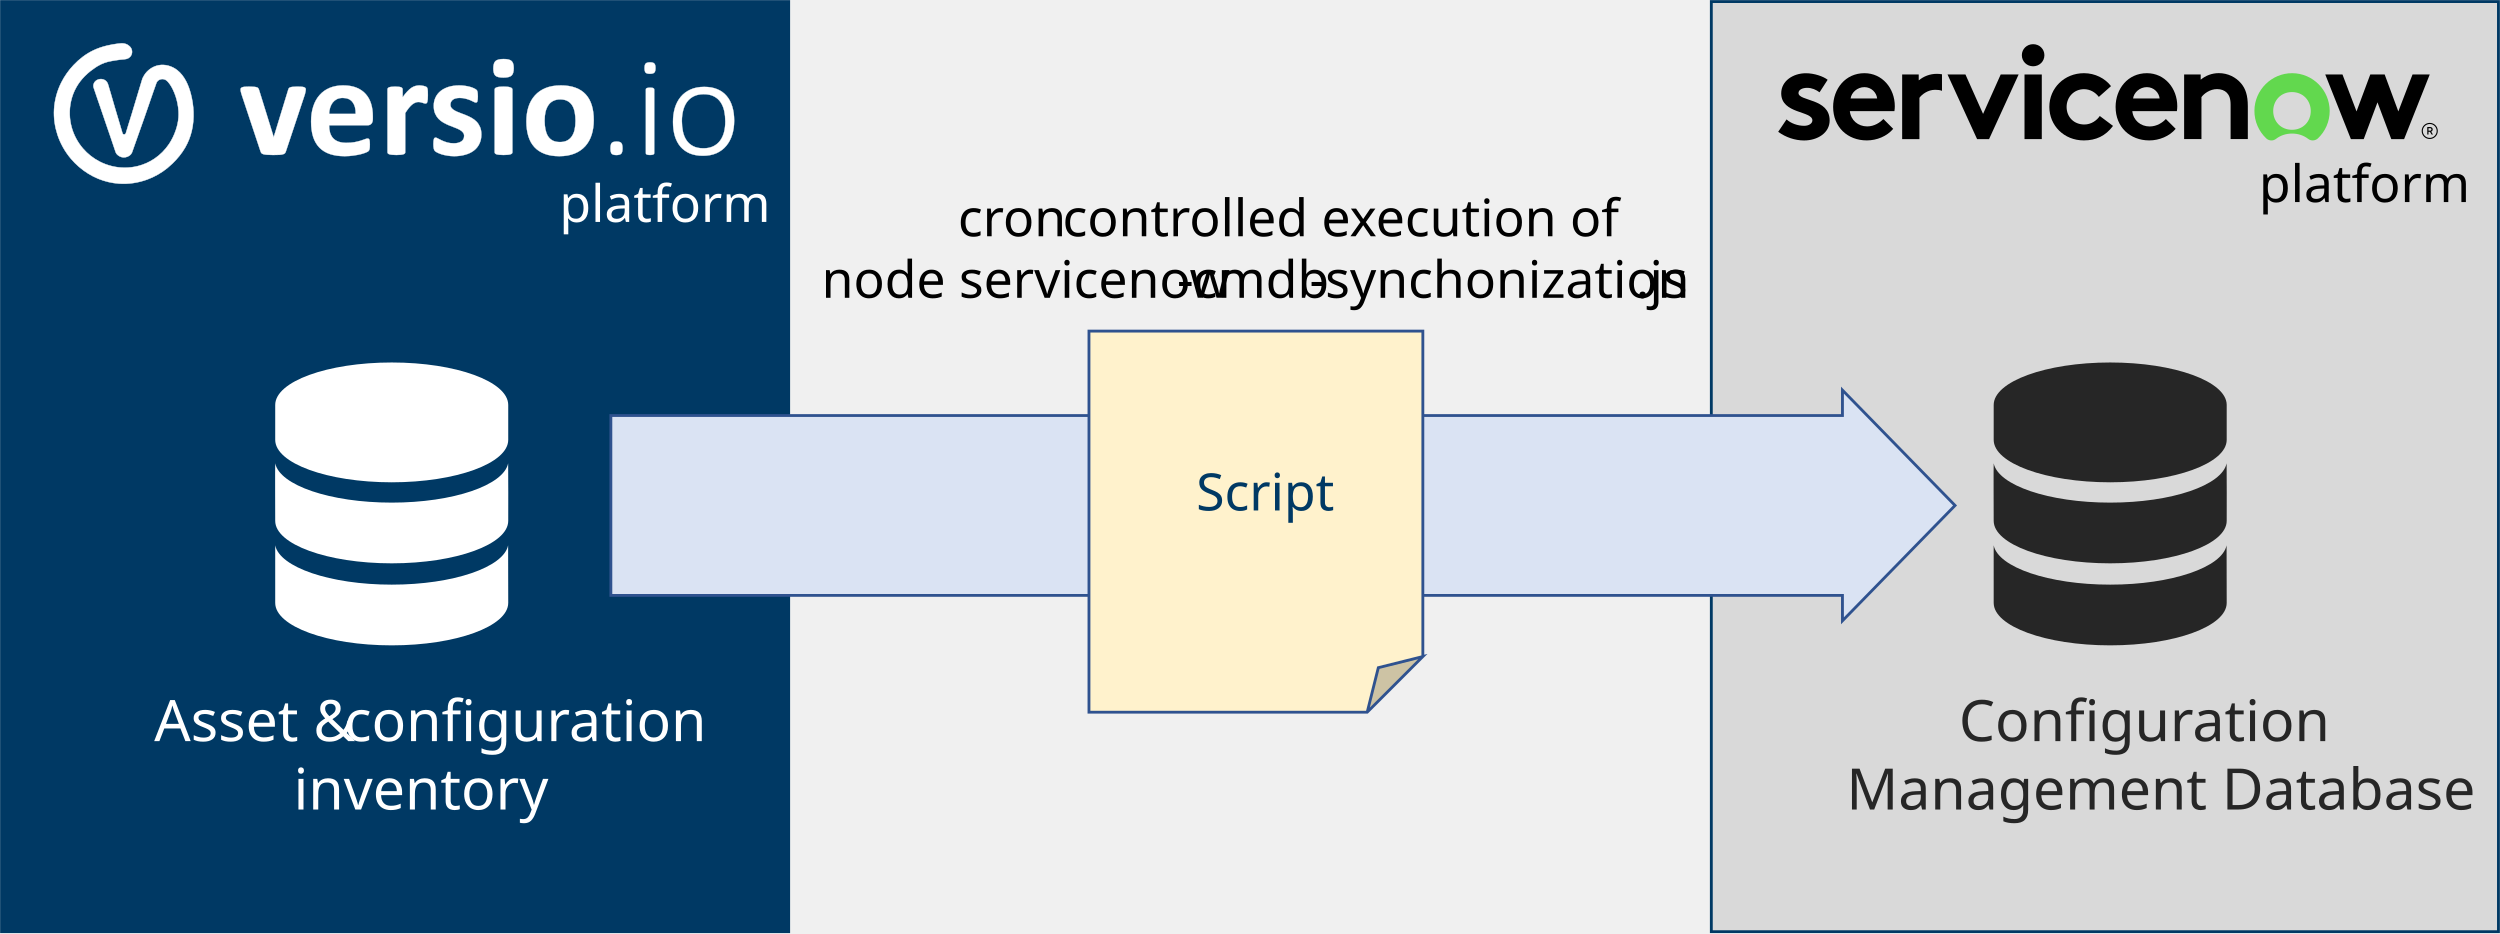
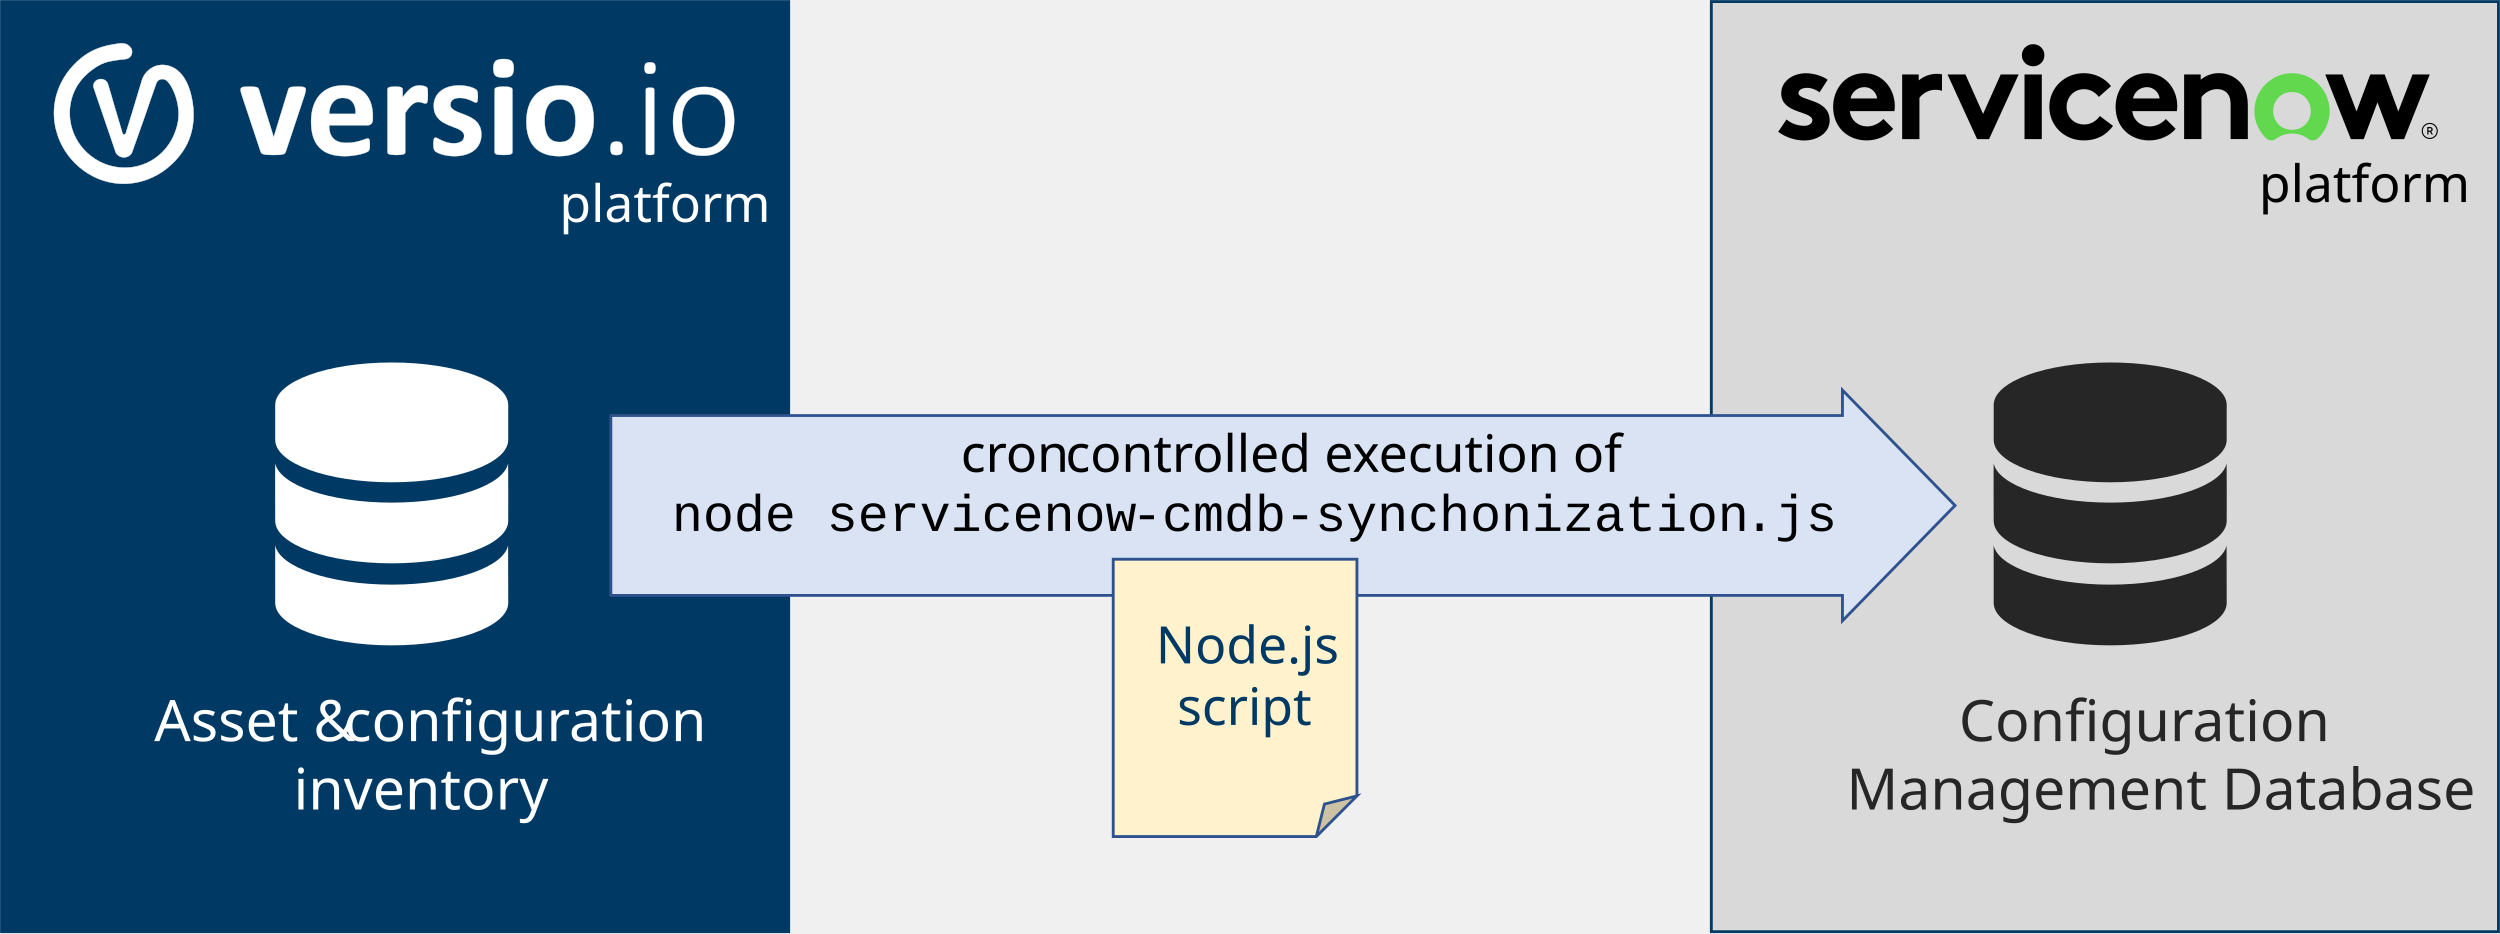
<svg xmlns="http://www.w3.org/2000/svg" width="4021" height="1501" xml:space="preserve" overflow="hidden">
  <defs>
    <clipPath id="clip0">
      <rect x="214" y="455" width="4021" height="1501" />
    </clipPath>
    <clipPath id="clip1">
      <rect x="3070" y="522" width="1070" height="163" />
    </clipPath>
    <clipPath id="clip2">
      <rect x="3070" y="522" width="1070" height="163" />
    </clipPath>
    <clipPath id="clip3">
      <rect x="3070" y="522" width="1070" height="163" />
    </clipPath>
    <clipPath id="clip4">
      <rect x="297" y="522" width="1104" height="232" />
    </clipPath>
    <clipPath id="clip5">
      <rect x="297" y="522" width="1104" height="232" />
    </clipPath>
    <clipPath id="clip6">
      <rect x="297" y="522" width="1104" height="232" />
    </clipPath>
    <clipPath id="clip7">
      <rect x="594" y="961" width="501" height="609" />
    </clipPath>
    <clipPath id="clip8">
      <rect x="594" y="961" width="501" height="609" />
    </clipPath>
    <clipPath id="clip9">
      <rect x="594" y="961" width="501" height="609" />
    </clipPath>
    <clipPath id="clip10">
      <rect x="3358" y="961" width="500" height="609" />
    </clipPath>
    <clipPath id="clip11">
      <rect x="3358" y="961" width="500" height="609" />
    </clipPath>
    <clipPath id="clip12">
      <rect x="3358" y="961" width="500" height="609" />
    </clipPath>
  </defs>
  <g clip-path="url(#clip0)" transform="translate(-214 -455)">
    <rect x="216.5" y="457.5" width="1266" height="1496" stroke="#003964" stroke-width="4.583" stroke-miterlimit="8" fill="#003964" />
    <rect x="2966.5" y="457.5" width="1266" height="1496" stroke="#003964" stroke-width="4.583" stroke-miterlimit="8" fill="#D9D9D9" />
    <g clip-path="url(#clip1)">
      <g clip-path="url(#clip2)">
        <g clip-path="url(#clip3)">
          <path d="M259.314 51.749C247.814 51.749 238.014 55.799 230.078 62.277L230.078 52.802 203.434 52.802 203.434 156.706 231.212 156.706 231.212 90.298C235.018 84.953 244.655 77.421 256.398 77.421 260.609 77.421 264.416 77.746 267.493 79.122L267.493 52.478C264.82 51.992 262.067 51.749 259.314 51.749" fill-rule="evenodd" transform="matrix(1 0 0 1.00019 3070 522)" />
          <path d="M17.493 125.041C24.538 131.438 35.39 135.326 45.837 135.326 53.288 135.326 59.038 131.681 59.038 126.579 59.038 110.949 8.908 116.537 8.908 83.091 8.908 63.168 28.102 50.778 48.591 50.778 62.034 50.778 76.774 55.88 83.576 61.306L70.538 81.471C65.274 77.421 58.228 74.263 50.778 74.263 43.084 74.263 36.686 77.26 36.686 82.605 36.686 96.129 86.816 90.784 86.816 126.741 86.816 146.664 67.379 158.892 45.675 158.892 31.341 158.892 16.197 153.952 4.049 144.963L17.493 125.041Z" fill-rule="evenodd" transform="matrix(1 0 0 1.00019 3070 522)" />
          <path d="M191.61 103.823C191.61 74.911 171.364 50.697 142.776 50.697 112.083 50.697 92.404 75.964 92.404 104.875 92.404 137.431 115.646 158.811 146.583 158.811 162.618 158.811 178.977 152.171 189.019 140.185L173.227 124.312C168.287 129.657 158.892 136.298 147.23 136.298 132.491 136.298 120.748 126.255 119.291 111.678L190.962 111.678C191.367 109.411 191.61 106.576 191.61 103.823ZM120.505 91.351C121.801 81.957 131.195 73.129 142.695 73.129 154.033 73.129 162.294 82.119 163.184 91.351L120.505 91.351Z" fill-rule="evenodd" transform="matrix(1 0 0 1.00019 3070 522)" />
          <path d="M333.577 116.213 361.921 52.802 390.752 52.802 343.214 156.706 323.939 156.706 276.401 52.802 305.232 52.802Z" fill-rule="evenodd" transform="matrix(1 0 0 1.00019 3070 522)" />
          <path d="M414.076 4.049C424.118 4.049 432.216 11.743 432.216 21.785 432.216 31.827 424.118 39.602 414.076 39.602 404.033 39.602 395.935 31.908 395.935 21.785 395.935 11.743 404.033 4.049 414.076 4.049" fill-rule="evenodd" transform="matrix(1 0 0 1.00019 3070 522)" />
          <path d="M400.227 52.802 428.005 52.802 428.005 156.706 400.227 156.706Z" fill-rule="evenodd" transform="matrix(1 0 0 1.00019 3070 522)" />
          <path d="M542.599 135.488C530.451 151.766 515.064 158.811 495.627 158.811 463.638 158.811 440.153 134.84 440.153 104.875 440.153 74.668 464.286 50.697 495.87 50.697 513.768 50.697 529.803 59.038 539.359 71.51L519.761 88.84C514.254 81.552 505.912 76.45 495.87 76.45 479.835 76.45 467.93 89.083 467.93 104.956 467.93 121.234 479.673 133.22 496.518 133.22 507.856 133.22 516.764 126.336 521.299 119.534L542.599 135.488Z" fill-rule="evenodd" transform="matrix(1 0 0 1.00019 3070 522)" />
          <path d="M643.344 140.185C633.302 152.171 616.862 158.811 600.908 158.811 569.971 158.811 546.729 137.431 546.729 104.875 546.729 75.964 566.327 50.697 597.101 50.697 625.689 50.697 645.935 74.911 645.935 103.823 645.935 106.576 645.692 109.411 645.287 111.759L573.616 111.759C575.073 126.336 586.816 136.378 601.555 136.378 613.298 136.378 622.693 129.738 627.552 124.393L643.344 140.185ZM617.509 91.351C616.619 82.119 608.358 73.129 597.02 73.129 585.521 73.129 576.126 81.876 574.831 91.351L617.509 91.351Z" fill-rule="evenodd" transform="matrix(1 0 0 1.00019 3070 522)" />
          <path d="M656.949 156.706 656.949 52.802 683.593 52.802 683.593 61.144C691.449 54.746 701.329 50.615 712.829 50.615 727.163 50.615 740.121 57.013 748.705 67.298 755.508 75.397 759.395 85.925 759.395 103.742L759.395 156.625 731.698 156.625 731.698 101.555C731.698 91.27 729.35 85.925 725.543 82.038 721.899 78.393 716.392 76.288 709.994 76.288 698.251 76.288 688.695 83.819 684.808 89.164L684.808 156.625 656.949 156.625Z" fill-rule="evenodd" transform="matrix(1 0 0 1.00019 3070 522)" />
          <path d="M830.824 50.697C797.701 50.535 770.247 77.665 770.004 110.868 769.842 128.442 777.212 144.396 789.035 155.572 793.328 159.621 799.968 160.026 804.665 156.382 811.549 151.037 820.377 147.797 830.581 147.797 840.704 147.797 849.612 151.037 856.496 156.382 861.193 160.026 867.834 159.54 872.207 155.491 883.869 144.396 891.076 128.766 891.076 111.435 890.914 77.988 864.027 50.858 830.824 50.697M830.419 141.723C812.44 141.723 800.211 128.199 800.211 111.516 800.211 94.752 812.521 81.066 830.419 81.066 848.397 81.066 860.626 94.833 860.626 111.516 860.707 128.199 848.397 141.723 830.419 141.723" fill="#62D84E" fill-rule="evenodd" transform="matrix(1 0 0 1.00019 3070 522)" />
          <path d="M945.822 156.706 925.171 156.706 883.95 52.802 911.646 52.802 934.241 112.164 956.35 52.802 979.512 52.802 1001.46 112.164 1024.3 52.802 1051.99 52.802 1010.77 156.706 990.121 156.706 967.931 97.587Z" fill-rule="evenodd" transform="matrix(1 0 0 1.00019 3070 522)" />
          <path d="M1052.32 144.963 1049.97 144.963 1049.97 149.336 1048.03 149.336 1048.03 137.269 1052.88 137.269C1055.07 137.269 1056.77 138.97 1056.77 141.157 1056.77 142.695 1055.8 144.072 1054.34 144.639L1057.1 149.336 1054.91 149.336 1052.32 144.963ZM1049.97 143.181 1052.8 143.181C1053.86 143.181 1054.67 142.29 1054.67 141.157 1054.67 140.023 1053.86 139.132 1052.8 139.132L1049.97 139.132 1049.97 143.181Z" transform="matrix(1 0 0 1.00019 3070 522)" />
          <path d="M1051.99 132.41C1058.15 132.41 1063.17 137.431 1063.17 143.586 1063.17 149.741 1058.15 154.762 1051.99 154.762 1045.84 154.762 1040.82 149.741 1040.82 143.586 1040.82 137.431 1045.84 132.41 1051.99 132.41M1051.99 130.629C1044.87 130.629 1039.04 136.378 1039.04 143.586 1039.04 150.794 1044.79 156.544 1051.99 156.544 1059.12 156.544 1064.95 150.794 1064.95 143.586 1064.95 136.378 1059.2 130.629 1051.99 130.629L1051.99 130.629Z" transform="matrix(1 0 0 1.00019 3070 522)" />
        </g>
      </g>
    </g>
    <g clip-path="url(#clip4)">
      <g clip-path="url(#clip5)">
        <g clip-path="url(#clip6)">
          <path d="M408.042 373.141C408.042 373.518 408.004 373.971 407.929 374.499 407.929 375.027 407.853 375.631 407.702 376.31 407.627 376.914 407.476 377.63 407.25 378.46 407.099 379.29 406.872 380.233 406.571 381.289L376.242 472.616C375.865 473.898 375.337 474.954 374.658 475.784 374.054 476.539 372.998 477.142 371.489 477.595 370.055 478.048 368.056 478.349 365.491 478.5 363.001 478.651 359.719 478.727 355.645 478.727 351.647 478.727 348.365 478.614 345.8 478.387 343.31 478.236 341.349 477.935 339.915 477.482 338.481 477.029 337.425 476.426 336.746 475.672 336.142 474.841 335.652 473.823 335.275 472.616L304.946 381.289C304.493 379.78 304.116 378.422 303.814 377.215 303.588 376.008 303.437 375.141 303.362 374.612 303.362 374.084 303.362 373.594 303.362 373.141 303.362 372.387 303.55 371.745 303.928 371.217 304.38 370.614 305.135 370.123 306.191 369.747 307.247 369.369 308.681 369.105 310.491 368.954 312.377 368.803 314.716 368.728 317.508 368.728 320.601 368.728 323.091 368.841 324.977 369.068 326.863 369.218 328.334 369.482 329.39 369.859 330.522 370.161 331.314 370.652 331.767 371.331 332.22 371.934 332.597 372.689 332.899 373.594L355.872 447.719 356.551 450.548 357.23 447.719 379.863 373.594C380.09 372.689 380.429 371.934 380.881 371.331 381.41 370.652 382.202 370.161 383.258 369.859 384.315 369.482 385.71 369.218 387.446 369.068 389.256 368.841 391.595 368.728 394.462 368.728 397.253 368.728 399.517 368.803 401.252 368.954 403.062 369.105 404.458 369.369 405.439 369.747 406.42 370.123 407.099 370.614 407.476 371.217 407.853 371.745 408.042 372.387 408.042 373.141Z" stroke="#FFFFFF" stroke-width="0.501" fill="#FFFFFF" transform="matrix(1.00192 0 0 1 297 225.557)" />
          <path d="M515.666 420.785C515.666 424.255 514.875 426.82 513.286 428.48 511.778 430.14 509.668 430.97 506.952 430.97L445.5 430.97C445.5 435.27 445.991 439.194 446.971 442.74 448.028 446.21 449.65 449.19 451.838 451.68 454.101 454.094 456.968 455.942 460.439 457.225 463.984 458.508 468.209 459.149 473.113 459.149 478.093 459.149 482.469 458.809 486.241 458.13 490.013 457.376 493.257 456.583 495.973 455.754 498.765 454.849 501.066 454.056 502.878 453.377 504.687 452.623 506.16 452.246 507.288 452.246 507.969 452.246 508.535 452.397 508.986 452.698 509.442 452.925 509.818 453.377 510.119 454.056 510.42 454.735 510.61 455.716 510.685 456.999 510.836 458.206 510.911 459.753 510.911 461.639 510.911 463.298 510.876 464.732 510.8 465.939 510.72 467.07 510.61 468.052 510.46 468.881 510.309 469.711 510.084 470.428 509.778 471.031 509.478 471.559 509.062 472.088 508.535 472.616 508.084 473.144 506.761 473.86 504.572 474.766 502.387 475.672 499.594 476.577 496.199 477.482 492.804 478.312 488.919 479.029 484.543 479.632 480.168 480.311 475.49 480.651 470.51 480.651 461.532 480.651 453.648 479.519 446.858 477.256 440.144 474.993 434.523 471.559 429.997 466.958 425.47 462.355 422.075 456.546 419.811 449.53 417.623 442.513 416.529 434.29 416.529 424.859 416.529 415.881 417.699 407.809 420.038 400.641 422.377 393.398 425.772 387.287 430.223 382.308 434.674 377.253 440.069 373.405 446.406 370.765 452.818 368.124 460.024 366.804 468.021 366.804 476.471 366.804 483.675 368.049 489.636 370.538 495.671 373.028 500.613 376.499 504.461 380.95 508.31 385.326 511.136 390.531 512.95 396.567 514.759 402.603 515.666 409.167 515.666 416.258ZM488.052 412.637C488.278 404.639 486.656 398.378 483.185 393.851 479.79 389.249 474.509 386.948 467.342 386.948 463.72 386.948 460.552 387.627 457.836 388.985 455.195 390.343 452.969 392.191 451.159 394.53 449.423 396.793 448.065 399.509 447.085 402.678 446.179 405.771 445.651 409.091 445.5 412.637Z" stroke="#FFFFFF" stroke-width="0.501" fill="#FFFFFF" transform="matrix(1.00192 0 0 1 297 225.557)" />
          <path d="M604.049 382.647C604.049 385.363 603.974 387.589 603.823 389.324 603.673 391.06 603.442 392.418 603.142 393.398 602.841 394.379 602.425 395.058 601.899 395.435 601.448 395.813 600.841 396.001 600.09 396.001 599.483 396.001 598.807 395.888 598.05 395.662 597.294 395.36 596.427 395.058 595.449 394.756 594.542 394.455 593.525 394.191 592.393 393.964 591.26 393.662 590.017 393.512 588.659 393.512 587.071 393.512 585.487 393.851 583.904 394.53 582.32 395.134 580.661 396.114 578.928 397.472 577.264 398.83 575.49 400.641 573.606 402.905 571.797 405.168 569.832 407.959 567.723 411.279L567.723 474.2C567.723 474.954 567.497 475.633 567.041 476.237 566.59 476.765 565.798 477.218 564.666 477.595 563.608 477.972 562.175 478.236 560.366 478.387 558.557 478.614 556.252 478.727 553.461 478.727 550.669 478.727 548.369 478.614 546.56 478.387 544.746 478.236 543.278 477.972 542.145 477.595 541.088 477.218 540.336 476.765 539.88 476.237 539.429 475.633 539.204 474.954 539.204 474.2L539.204 373.254C539.204 372.5 539.394 371.859 539.77 371.331 540.146 370.727 540.828 370.237 541.805 369.859 542.787 369.482 544.03 369.218 545.543 369.068 547.127 368.841 549.086 368.728 551.426 368.728 553.842 368.728 555.841 368.841 557.425 369.068 559.008 369.218 560.216 369.482 561.043 369.859 561.95 370.237 562.591 370.727 562.967 371.331 563.348 371.859 563.533 372.5 563.533 373.254L563.533 385.816C566.174 382.044 568.665 378.951 571.005 376.536 573.34 374.047 575.57 372.085 577.68 370.652 579.794 369.218 581.904 368.238 584.019 367.709 586.129 367.106 588.243 366.804 590.353 366.804 591.335 366.804 592.393 366.88 593.525 367.03 594.658 367.106 595.825 367.295 597.033 367.596 598.241 367.822 599.293 368.124 600.2 368.501 601.107 368.803 601.749 369.143 602.124 369.52 602.575 369.897 602.881 370.312 603.031 370.765 603.257 371.217 603.442 371.859 603.598 372.689 603.748 373.443 603.858 374.612 603.933 376.197 604.009 377.781 604.049 379.931 604.049 382.647Z" stroke="#FFFFFF" stroke-width="0.501" fill="#FFFFFF" transform="matrix(1.00192 0 0 1 297 225.557)" />
          <path d="M689.94 445.682C689.94 451.416 688.848 456.471 686.663 460.846 684.548 465.222 681.532 468.881 677.608 471.823 673.684 474.766 669.044 476.954 663.687 478.387 658.33 479.896 652.522 480.651 646.258 480.651 642.489 480.651 638.866 480.349 635.394 479.745 632.001 479.217 628.944 478.538 626.228 477.708 623.512 476.803 621.252 475.898 619.438 474.993 617.629 474.087 616.306 473.257 615.479 472.502 614.647 471.673 614.006 470.428 613.555 468.768 613.104 467.033 612.873 464.506 612.873 461.186 612.873 458.998 612.949 457.262 613.104 455.98 613.254 454.622 613.48 453.566 613.78 452.811 614.081 451.982 614.462 451.453 614.913 451.227 615.364 450.925 615.93 450.774 616.612 450.774 617.439 450.774 618.646 451.265 620.23 452.246 621.893 453.151 623.928 454.169 626.343 455.301 628.759 456.433 631.55 457.489 634.717 458.47 637.959 459.451 641.623 459.941 645.692 459.941 648.257 459.941 650.522 459.677 652.482 459.149 654.521 458.62 656.255 457.866 657.688 456.886 659.197 455.904 660.329 454.66 661.086 453.151 661.838 451.642 662.219 449.907 662.219 447.945 662.219 445.682 661.502 443.758 660.069 442.174 658.711 440.514 656.862 439.08 654.521 437.873 652.256 436.666 649.656 435.534 646.714 434.478 643.847 433.422 640.866 432.253 637.774 430.97 634.752 429.687 631.776 428.216 628.834 426.556 625.968 424.897 623.362 422.86 621.022 420.445 618.761 418.031 616.912 415.126 615.479 411.732 614.121 408.337 613.44 404.263 613.44 399.509 613.44 394.681 614.387 390.267 616.271 386.269 618.155 382.195 620.871 378.724 624.419 375.857 627.962 372.99 632.267 370.765 637.318 369.18 642.449 367.596 648.182 366.804 654.521 366.804 657.688 366.804 660.745 367.03 663.687 367.483 666.704 367.935 669.42 368.501 671.835 369.18 674.25 369.859 676.285 370.614 677.949 371.444 679.607 372.198 680.775 372.878 681.456 373.481 682.208 374.009 682.739 374.575 683.04 375.178 683.341 375.706 683.566 376.385 683.717 377.215 683.867 377.97 683.982 378.951 684.057 380.158 684.208 381.289 684.283 382.723 684.283 384.458 684.283 386.495 684.208 388.155 684.057 389.437 683.982 390.72 683.792 391.739 683.491 392.493 683.266 393.247 682.925 393.776 682.474 394.077 682.023 394.304 681.492 394.417 680.89 394.417 680.209 394.417 679.156 394.04 677.718 393.285 676.285 392.455 674.476 391.588 672.286 390.682 670.176 389.777 667.686 388.947 664.819 388.193 662.028 387.363 658.821 386.948 655.198 386.948 652.637 386.948 650.407 387.212 648.523 387.74 646.639 388.268 645.09 389.023 643.883 390.003 642.675 390.984 641.773 392.154 641.167 393.512 640.565 394.794 640.265 396.19 640.265 397.699 640.265 400.038 640.981 401.999 642.414 403.584 643.847 405.168 645.732 406.564 648.072 407.77 650.407 408.978 653.048 410.11 655.995 411.165 659.011 412.222 662.028 413.391 665.045 414.674 668.137 415.881 671.158 417.314 674.1 418.974 677.117 420.634 679.798 422.671 682.133 425.085 684.473 427.499 686.357 430.404 687.791 433.799 689.224 437.119 689.94 441.08 689.94 445.682Z" stroke="#FFFFFF" stroke-width="0.501" fill="#FFFFFF" transform="matrix(1.00192 0 0 1 297 225.557)" />
          <path d="M739.737 474.2C739.737 474.954 739.511 475.633 739.055 476.237 738.604 476.765 737.812 477.218 736.68 477.595 735.622 477.972 734.189 478.236 732.38 478.387 730.571 478.614 728.271 478.727 725.48 478.727 722.684 478.727 720.383 478.614 718.574 478.387 716.765 478.236 715.292 477.972 714.159 477.595 713.102 477.218 712.35 476.765 711.899 476.237 711.443 475.633 711.218 474.954 711.218 474.2L711.218 373.481C711.218 372.726 711.443 372.085 711.899 371.557 712.35 370.953 713.102 370.463 714.159 370.086 715.292 369.633 716.765 369.294 718.574 369.068 720.383 368.841 722.684 368.728 725.48 368.728 728.271 368.728 730.571 368.841 732.38 369.068 734.189 369.294 735.622 369.633 736.68 370.086 737.812 370.463 738.604 370.953 739.055 371.557 739.511 372.085 739.737 372.726 739.737 373.481ZM741.886 339.078C741.886 344.812 740.719 348.773 738.379 350.961 736.038 353.148 731.704 354.242 725.365 354.242 718.95 354.242 714.616 353.186 712.35 351.074 710.161 348.961 709.068 345.151 709.068 339.644 709.068 333.91 710.201 329.949 712.461 327.761 714.801 325.498 719.176 324.366 725.59 324.366 731.929 324.366 736.229 325.46 738.494 327.648 740.754 329.76 741.886 333.57 741.886 339.078Z" stroke="#FFFFFF" stroke-width="0.501" fill="#FFFFFF" transform="matrix(1.00192 0 0 1 297 225.557)" />
          <path d="M870.333 422.709C870.333 431.309 869.201 439.156 866.936 446.248 864.676 453.34 861.243 459.451 856.638 464.581 852.037 469.711 846.264 473.672 839.324 476.463 832.383 479.255 824.27 480.651 814.995 480.651 806.015 480.651 798.207 479.406 791.567 476.916 784.927 474.426 779.42 470.805 775.045 466.052 770.671 461.299 767.423 455.452 765.314 448.511 763.199 441.57 762.142 433.648 762.142 424.746 762.142 416.145 763.274 408.299 765.539 401.207 767.879 394.04 771.347 387.929 775.952 382.874 780.553 377.743 786.286 373.783 793.151 370.991 800.091 368.2 808.204 366.804 817.48 366.804 826.535 366.804 834.383 368.049 841.023 370.538 847.663 372.953 853.13 376.536 857.429 381.289 861.809 386.042 865.051 391.889 867.161 398.83 869.276 405.771 870.333 413.731 870.333 422.709ZM841.023 423.84C841.023 418.861 840.607 414.296 839.775 410.147 839.023 405.922 837.7 402.263 835.816 399.17 833.932 396.077 831.401 393.662 828.234 391.927 825.142 390.192 821.219 389.324 816.463 389.324 812.238 389.324 808.54 390.117 805.373 391.701 802.206 393.21 799.6 395.473 797.566 398.491 795.526 401.433 793.983 405.017 792.925 409.242 791.943 413.391 791.452 418.145 791.452 423.501 791.452 428.48 791.868 433.082 792.7 437.307 793.527 441.457 794.85 445.078 796.659 448.172 798.548 451.265 801.073 453.679 804.241 455.414 807.413 457.074 811.331 457.904 816.012 457.904 820.311 457.904 824.045 457.15 827.217 455.641 830.384 454.056 832.985 451.793 835.024 448.851 837.059 445.908 838.567 442.362 839.549 438.213 840.532 433.988 841.023 429.197 841.023 423.84Z" stroke="#FFFFFF" stroke-width="0.501" fill="#FFFFFF" transform="matrix(1.00192 0 0 1 297 225.557)" />
          <path d="M916.506 467.863C916.506 472.314 915.79 475.256 914.356 476.69 912.923 478.124 910.358 478.84 906.659 478.84 903.111 478.84 900.621 478.161 899.188 476.803 897.83 475.369 897.153 472.465 897.153 468.089 897.153 463.638 897.87 460.696 899.303 459.262 900.736 457.829 903.302 457.112 907 457.112 910.543 457.112 912.998 457.829 914.356 459.262 915.79 460.62 916.506 463.487 916.506 467.863Z" stroke="#FFFFFF" stroke-width="0.501" fill="#FFFFFF" transform="matrix(1.00192 0 0 1 297 225.557)" />
          <path d="M967.43 475.784C967.43 476.237 967.315 476.652 967.089 477.029 966.864 477.406 966.488 477.708 965.957 477.935 965.506 478.161 964.829 478.349 963.922 478.5 963.09 478.651 961.998 478.727 960.64 478.727 959.357 478.727 958.265 478.651 957.357 478.5 956.526 478.349 955.849 478.161 955.323 477.935 954.792 477.708 954.416 477.406 954.19 477.029 954.04 476.652 953.965 476.237 953.965 475.784L953.965 373.368C953.965 372.915 954.04 372.5 954.19 372.123 954.416 371.745 954.792 371.444 955.323 371.217 955.849 370.916 956.526 370.727 957.357 370.652 958.265 370.501 959.357 370.426 960.64 370.426 961.998 370.426 963.09 370.501 963.922 370.652 964.829 370.727 965.506 370.916 965.957 371.217 966.488 371.444 966.864 371.745 967.089 372.123 967.315 372.5 967.43 372.915 967.43 373.368ZM969.464 338.852C969.464 342.473 968.823 344.925 967.545 346.207 966.262 347.49 963.922 348.131 960.525 348.131 957.207 348.131 954.907 347.528 953.624 346.321 952.416 345.038 951.815 342.586 951.815 338.965 951.815 335.343 952.452 332.891 953.734 331.609 955.017 330.326 957.357 329.685 960.755 329.685 964.072 329.685 966.338 330.326 967.545 331.609 968.823 332.816 969.464 335.23 969.464 338.852Z" stroke="#FFFFFF" stroke-width="0.501" fill="#FFFFFF" transform="matrix(1.00192 0 0 1 297 225.557)" />
          <path d="M1095.76 423.501C1095.76 431.649 1094.7 439.156 1092.59 446.021 1090.48 452.887 1087.31 458.847 1083.09 463.902 1078.94 468.957 1073.73 472.917 1067.47 475.784 1061.21 478.576 1053.93 479.972 1045.63 479.972 1037.63 479.972 1030.62 478.727 1024.58 476.237 1018.62 473.672 1013.6 470.05 1009.53 465.373 1005.53 460.62 1002.51 454.886 1000.47 448.172 998.514 441.457 997.532 433.875 997.532 425.425 997.532 417.277 998.549 409.77 1000.59 402.905 1002.7 396.039 1005.83 390.117 1009.98 385.137 1014.2 380.082 1019.45 376.159 1025.71 373.368 1031.97 370.576 1039.29 369.18 1047.66 369.18 1055.66 369.18 1062.64 370.426 1068.6 372.915 1074.64 375.405 1079.66 379.026 1083.65 383.779 1087.65 388.457 1090.67 394.153 1092.7 400.868 1094.74 407.582 1095.76 415.126 1095.76 423.501ZM1081.5 424.746C1081.5 418.936 1080.94 413.391 1079.81 408.11 1078.67 402.829 1076.79 398.189 1074.15 394.191 1071.51 390.117 1067.96 386.91 1063.51 384.571 1059.06 382.157 1053.51 380.95 1046.87 380.95 1040.76 380.95 1035.48 382.044 1031.03 384.232 1026.58 386.42 1022.92 389.475 1020.05 393.398 1017.26 397.246 1015.19 401.811 1013.83 407.091 1012.47 412.373 1011.79 418.069 1011.79 424.18 1011.79 430.065 1012.36 435.685 1013.49 441.042 1014.62 446.323 1016.5 450.963 1019.15 454.962 1021.79 458.96 1025.33 462.129 1029.78 464.468 1034.23 466.807 1039.78 467.976 1046.42 467.976 1052.53 467.976 1057.81 466.882 1062.27 464.694 1066.72 462.506 1070.33 459.488 1073.13 455.641 1076 451.793 1078.11 447.229 1079.47 441.947 1080.82 436.666 1081.5 430.932 1081.5 424.746Z" stroke="#FFFFFF" stroke-width="0.501" fill="#FFFFFF" transform="matrix(1.00192 0 0 1 297 225.557)" />
          <path d="M96.81 327.471C88.732 328.697 80.9 331.517 73.895 335.723 72.632 336.481 71.396 337.284 70.173 338.104 67.539 339.869 64.96 341.718 62.468 343.679 59.235 346.224 56.15 348.957 53.26 351.885 48.15 357.061 43.648 362.852 40.025 369.159 35.819 376.48 32.811 384.475 31.023 392.726 28.056 406.414 28.475 420.821 32.213 434.319 35.666 446.789 41.935 458.465 50.379 468.27 57.817 476.907 66.931 484.094 77.063 489.316 83.509 492.639 90.362 495.172 97.421 496.833 110.945 500.017 125.239 499.956 138.701 496.52 148.056 494.132 156.998 490.131 165.009 484.744 174.282 478.509 182.295 470.421 188.499 461.129 193.044 454.322 196.621 446.885 199.273 439.142 201.591 432.378 203.21 425.352 203.721 418.22 203.949 415.032 203.956 411.828 203.783 408.636 203.534 404.026 202.911 399.438 201.967 394.918 200.418 387.499 198.001 380.256 194.701 373.433 194.087 372.163 193.442 370.908 192.759 369.674 191.134 366.74 189.281 363.918 187.059 361.406 185.805 359.989 184.411 358.655 182.736 357.773 181.127 356.926 179.292 356.525 177.475 356.583 175.827 356.635 174.189 357.063 172.741 357.85 171.585 358.479 170.554 359.334 169.707 360.341 168.969 361.22 168.454 362.263 168.079 363.348 167.645 364.603 167.206 365.855 166.763 367.106 165.809 369.802 164.834 372.49 163.882 375.187 162.625 378.749 161.409 382.325 160.186 385.898 159.25 388.635 158.309 391.37 157.367 394.104 154.396 402.733 151.413 411.357 148.41 419.974 142.037 438.267 135.579 456.53 129.036 474.763 128.612 475.762 128.04 476.698 127.344 477.531 126.726 478.269 126.013 478.925 125.245 479.505 123.289 480.982 120.968 481.965 118.552 482.375 116.455 482.732 114.278 482.659 112.227 482.094 110.128 481.517 108.187 480.434 106.488 479.073 105.506 478.286 104.601 477.389 103.907 476.339 103.213 475.289 102.766 474.099 102.37 472.905 99.793 465.147 97.183 457.401 94.54 449.665 92.584 443.942 90.609 438.225 88.651 432.502 85.211 422.444 81.825 412.367 78.379 402.31 76.775 397.631 75.16 392.957 73.555 388.278 71.557 382.451 69.576 376.617 67.614 370.777 67.41 370.172 67.233 369.557 67.138 368.927 66.713 366.105 67.638 363.145 69.459 360.949 71.28 358.754 73.946 357.317 76.755 356.822 77.942 356.613 79.158 356.564 80.358 356.675 83.191 356.938 85.952 358.187 87.881 360.277 88.846 361.323 89.6 362.553 90.165 363.858 90.731 365.163 91.107 366.541 91.481 367.913 91.811 369.122 92.15 370.328 92.499 371.533 93.24 374.095 94.024 376.645 94.79 379.2 97.12 386.966 99.294 394.778 101.555 402.565 105.025 414.509 108.703 426.392 112.204 438.328 112.688 439.976 113.168 441.626 113.645 443.276 113.798 443.805 113.985 444.339 114.345 444.756 114.704 445.173 115.207 445.455 115.742 445.583 116.203 445.694 116.69 445.699 117.153 445.594 117.694 445.471 118.203 445.185 118.566 444.766 118.93 444.346 119.123 443.808 119.282 443.276 120.7 438.53 122.141 433.79 123.604 429.057 125.246 423.751 126.915 418.453 128.553 413.146 132.45 400.522 136.167 387.844 139.953 375.187 141.898 368.688 143.861 362.194 145.842 355.706 145.875 355.598 145.918 355.494 145.967 355.392 146.801 353.687 147.682 352.001 148.69 350.392 153.754 342.304 162.16 336.308 171.524 334.471 181.918 332.432 193.019 335.577 201.403 342.05 207.577 346.816 212.335 353.235 215.936 360.153 219.247 366.513 221.63 373.326 223.452 380.26 225.941 389.733 227.4 399.476 227.775 409.263 228.172 419.623 227.35 430.056 224.956 440.144 222.767 449.369 219.265 458.285 214.558 466.516 209.05 476.147 201.925 484.799 193.949 492.511 191.354 495.02 188.667 497.435 185.868 499.715 176.176 507.613 165.159 513.882 153.421 518.192 139.095 523.454 123.674 525.789 108.446 524.772 96.883 524 85.454 521.309 74.745 516.879 63.475 512.219 53.015 505.639 43.801 497.648 39.269 493.716 35.032 489.443 31.148 484.869 21.509 473.519 14.065 460.303 9.412 446.158 5.089 433.014 3.177 419.067 3.962 405.254 4.813 390.298 8.831 375.545 15.551 362.158 20.659 351.98 27.31 342.594 35.094 334.283 44.245 324.513 55.025 316.188 67.103 310.417 74.243 307.006 81.797 304.5 89.497 302.681 95.124 301.352 100.833 300.386 106.566 299.643 110.191 299.173 113.911 298.797 117.466 299.643 119.139 300.041 120.747 300.707 122.226 301.585 124.463 302.911 126.43 304.752 127.676 307.035 128.797 309.087 129.307 311.469 129.117 313.8 128.907 316.362 127.843 318.853 126.11 320.753 124.625 322.38 122.664 323.566 120.535 324.135 119.775 324.339 118.997 324.465 118.217 324.574 117.114 324.728 116.007 324.847 114.898 324.949 113.478 325.08 112.056 325.182 110.638 325.325 107.973 325.595 105.325 326.012 102.683 326.453 100.723 326.78 98.765 327.119 96.81 327.471Z" stroke="#FFFFFF" stroke-width="0.651" fill="#FFFFFF" transform="matrix(1.00192 0 0 1 297 225.557)" />
        </g>
      </g>
    </g>
    <text fill="#FFFFFF" font-family="Calibri,Calibri_MSFontService,sans-serif" font-weight="400" font-size="83" transform="matrix(1 0 0 1 1113.67 812)">platform<tspan fill="#000000" font-size="83" x="2733.55" y="-32">platform</tspan>
    </text>
    <g clip-path="url(#clip7)">
      <g clip-path="url(#clip8)">
        <g clip-path="url(#clip9)">
          <path d="M227.532 0C124.04 0 40.138 30.584 40.138 68.33L40.138 124.399C40.138 162.149 124.04 192.724 227.532 192.724 331.02 192.724 414.922 162.144 414.922 124.399L414.922 68.33C414.922 30.584 331.02 0 227.532 0Z" fill="#FFFFFF" transform="matrix(1 0 0 1.00004 616.513 1038.01)" />
          <path d="M227.532 225.398C128.723 225.398 47.261 197.498 40.138 162.12 39.798 163.809 40.138 254.715 40.138 254.715 40.138 292.47 124.04 323.045 227.532 323.045 331.02 323.045 414.922 292.461 414.922 254.715 414.922 254.715 415.132 163.804 414.797 162.12 407.664 197.503 326.336 225.398 227.532 225.398Z" fill="#FFFFFF" transform="matrix(1 0 0 1.00004 616.513 1038.01)" />
          <path d="M414.745 294.044C407.626 329.403 326.341 357.318 227.532 357.318 128.723 357.318 47.242 329.398 40.119 294.044L40.138 386.643C40.138 424.394 124.04 454.969 227.532 454.969 331.02 454.969 414.922 424.384 414.922 386.643Z" fill="#FFFFFF" transform="matrix(1 0 0 1.00004 616.513 1038.01)" />
        </g>
      </g>
    </g>
    <text fill="#FFFFFF" font-family="Calibri,Calibri_MSFontService,sans-serif" font-weight="400" font-size="92" transform="matrix(1 0 0 1 462.012 1647)">Asset &amp; <tspan font-size="92" x="305.456" y="0">configuration</tspan>
      <tspan font-size="92" x="224.194" y="110">inventory</tspan>
    </text>
    <g clip-path="url(#clip10)">
      <g clip-path="url(#clip11)">
        <g clip-path="url(#clip12)">
          <path d="M227.532 0C124.04 0 40.138 30.584 40.138 68.33L40.138 124.398C40.138 162.149 124.04 192.724 227.532 192.724 331.02 192.724 414.921 162.144 414.921 124.398L414.921 68.33C414.921 30.584 331.02 0 227.532 0Z" fill="#262626" transform="matrix(1 0 0 1.00004 3380.51 1038.01)" />
          <path d="M227.532 225.398C128.723 225.398 47.261 197.498 40.138 162.12 39.798 163.809 40.138 254.715 40.138 254.715 40.138 292.47 124.04 323.045 227.532 323.045 331.02 323.045 414.921 292.46 414.921 254.715 414.921 254.715 415.132 163.804 414.797 162.12 407.664 197.503 326.336 225.398 227.532 225.398Z" fill="#262626" transform="matrix(1 0 0 1.00004 3380.51 1038.01)" />
          <path d="M414.744 294.044C407.626 329.403 326.341 357.317 227.532 357.317 128.723 357.317 47.242 329.398 40.119 294.044L40.138 386.643C40.138 424.394 124.04 454.968 227.532 454.968 331.02 454.968 414.921 424.384 414.921 386.643Z" fill="#262626" transform="matrix(1 0 0 1.00004 3380.51 1038.01)" />
        </g>
      </g>
    </g>
    <text fill="#262626" font-family="Calibri,Calibri_MSFontService,sans-serif" font-weight="400" font-size="92" transform="matrix(1 0 0 1 3364.65 1647)">Configuration <tspan font-size="92" x="-180.881" y="110">Management Database</tspan>
    </text>
    <path d="M3177.39 1453.5 3177.39 1412.65 1196.5 1412.65 1196.5 1123.35 3177.39 1123.35 3177.39 1082.5 3358.5 1268Z" stroke="#2F528F" stroke-width="4.583" stroke-miterlimit="8" fill="#DAE3F3" fill-rule="evenodd" />
-     <path d="M1965.5 987.5 2502.5 987.5 2502.5 1511 2413 1600.5 1965.5 1600.5Z" fill="#FFF2CC" fill-rule="evenodd" />
-     <path d="M2413 1600.5 2430.9 1528.9 2502.5 1511Z" fill="#CDC3A4" fill-rule="evenodd" />
-     <path d="M2413 1600.5 2430.9 1528.9 2502.5 1511 2413 1600.5 1965.5 1600.5 1965.5 987.5 2502.5 987.5 2502.5 1511" stroke="#2F528F" stroke-width="4.583" stroke-miterlimit="8" fill="none" fill-rule="evenodd" />
-     <text fill="#003964" font-family="Calibri,Calibri_MSFontService,sans-serif" font-weight="400" font-size="83" transform="matrix(1 0 0 1 2137.97 1276)">Script<tspan fill="#000000" font-size="83" x="-383.206" y="-441">cron</tspan>
-       <tspan fill="#000000" font-size="83" x="-214.951" y="-441">controlled execution of</tspan>
-       <tspan fill="#000000" font-size="83" x="-602.495" y="-342">node servicenow</tspan>
-       <tspan fill="#000000" font-size="83" x="-30.862" y="-342">-</tspan>
-       <tspan fill="#000000" font-size="83" x="-5.654" y="-342">cmdb</tspan>
-       <tspan fill="#000000" font-size="83" x="182.263" y="-342">-</tspan>
-       <tspan fill="#000000" font-size="83" x="207.471" y="-342">synchonization</tspan>
-       <tspan fill="#000000" font-size="83" x="706.872" y="-342">.js</tspan>
+     <path d="M2004.5 1354.5 2396.5 1354.5 2396.5 1735.17 2331.17 1800.5 2004.5 1800.5Z" fill="#FFF2CC" fill-rule="evenodd" />
+     <path d="M2331.17 1800.5 2344.23 1748.23 2396.5 1735.17Z" fill="#CDC3A4" fill-rule="evenodd" />
+     <path d="M2331.17 1800.5 2344.23 1748.23 2396.5 1735.17 2331.17 1800.5 2004.5 1800.5 2004.5 1354.5 2396.5 1354.5 2396.5 1735.17" stroke="#2F528F" stroke-width="4.583" stroke-miterlimit="8" fill="none" fill-rule="evenodd" />
+     <text fill="#003964" font-family="Calibri,Calibri_MSFontService,sans-serif" font-weight="400" font-size="83" transform="matrix(1 0 0 1 2073.1 1522)">Node.js <tspan font-size="83" x="34.283" y="99">script</tspan>
+       <tspan fill="#000000" font-size="83" x="-313.676" y="-308">cron</tspan>
+       <tspan fill="#000000" font-size="83" x="-145.422" y="-308">controlled execution of</tspan>
+       <tspan fill="#000000" font-family="Courier New,Courier New_MSFontService,sans-serif" font-size="83" x="-778.334" y="-213">node servicenow</tspan>
+       <tspan fill="#000000" font-family="Courier New,Courier New_MSFontService,sans-serif" font-size="83" x="-39.272" y="-213">-</tspan>
+       <tspan fill="#000000" font-family="Courier New,Courier New_MSFontService,sans-serif" font-size="83" x="9.999" y="-213">cmdb</tspan>
+       <tspan fill="#000000" font-family="Courier New,Courier New_MSFontService,sans-serif" font-size="83" x="207.083" y="-213">-</tspan>
+       <tspan fill="#000000" font-family="Courier New,Courier New_MSFontService,sans-serif" font-size="83" x="256.353" y="-213">synchonization</tspan>
+       <tspan fill="#000000" font-family="Courier New,Courier New_MSFontService,sans-serif" font-size="83" x="946.145" y="-213">.js</tspan>
    </text>
  </g>
</svg>
